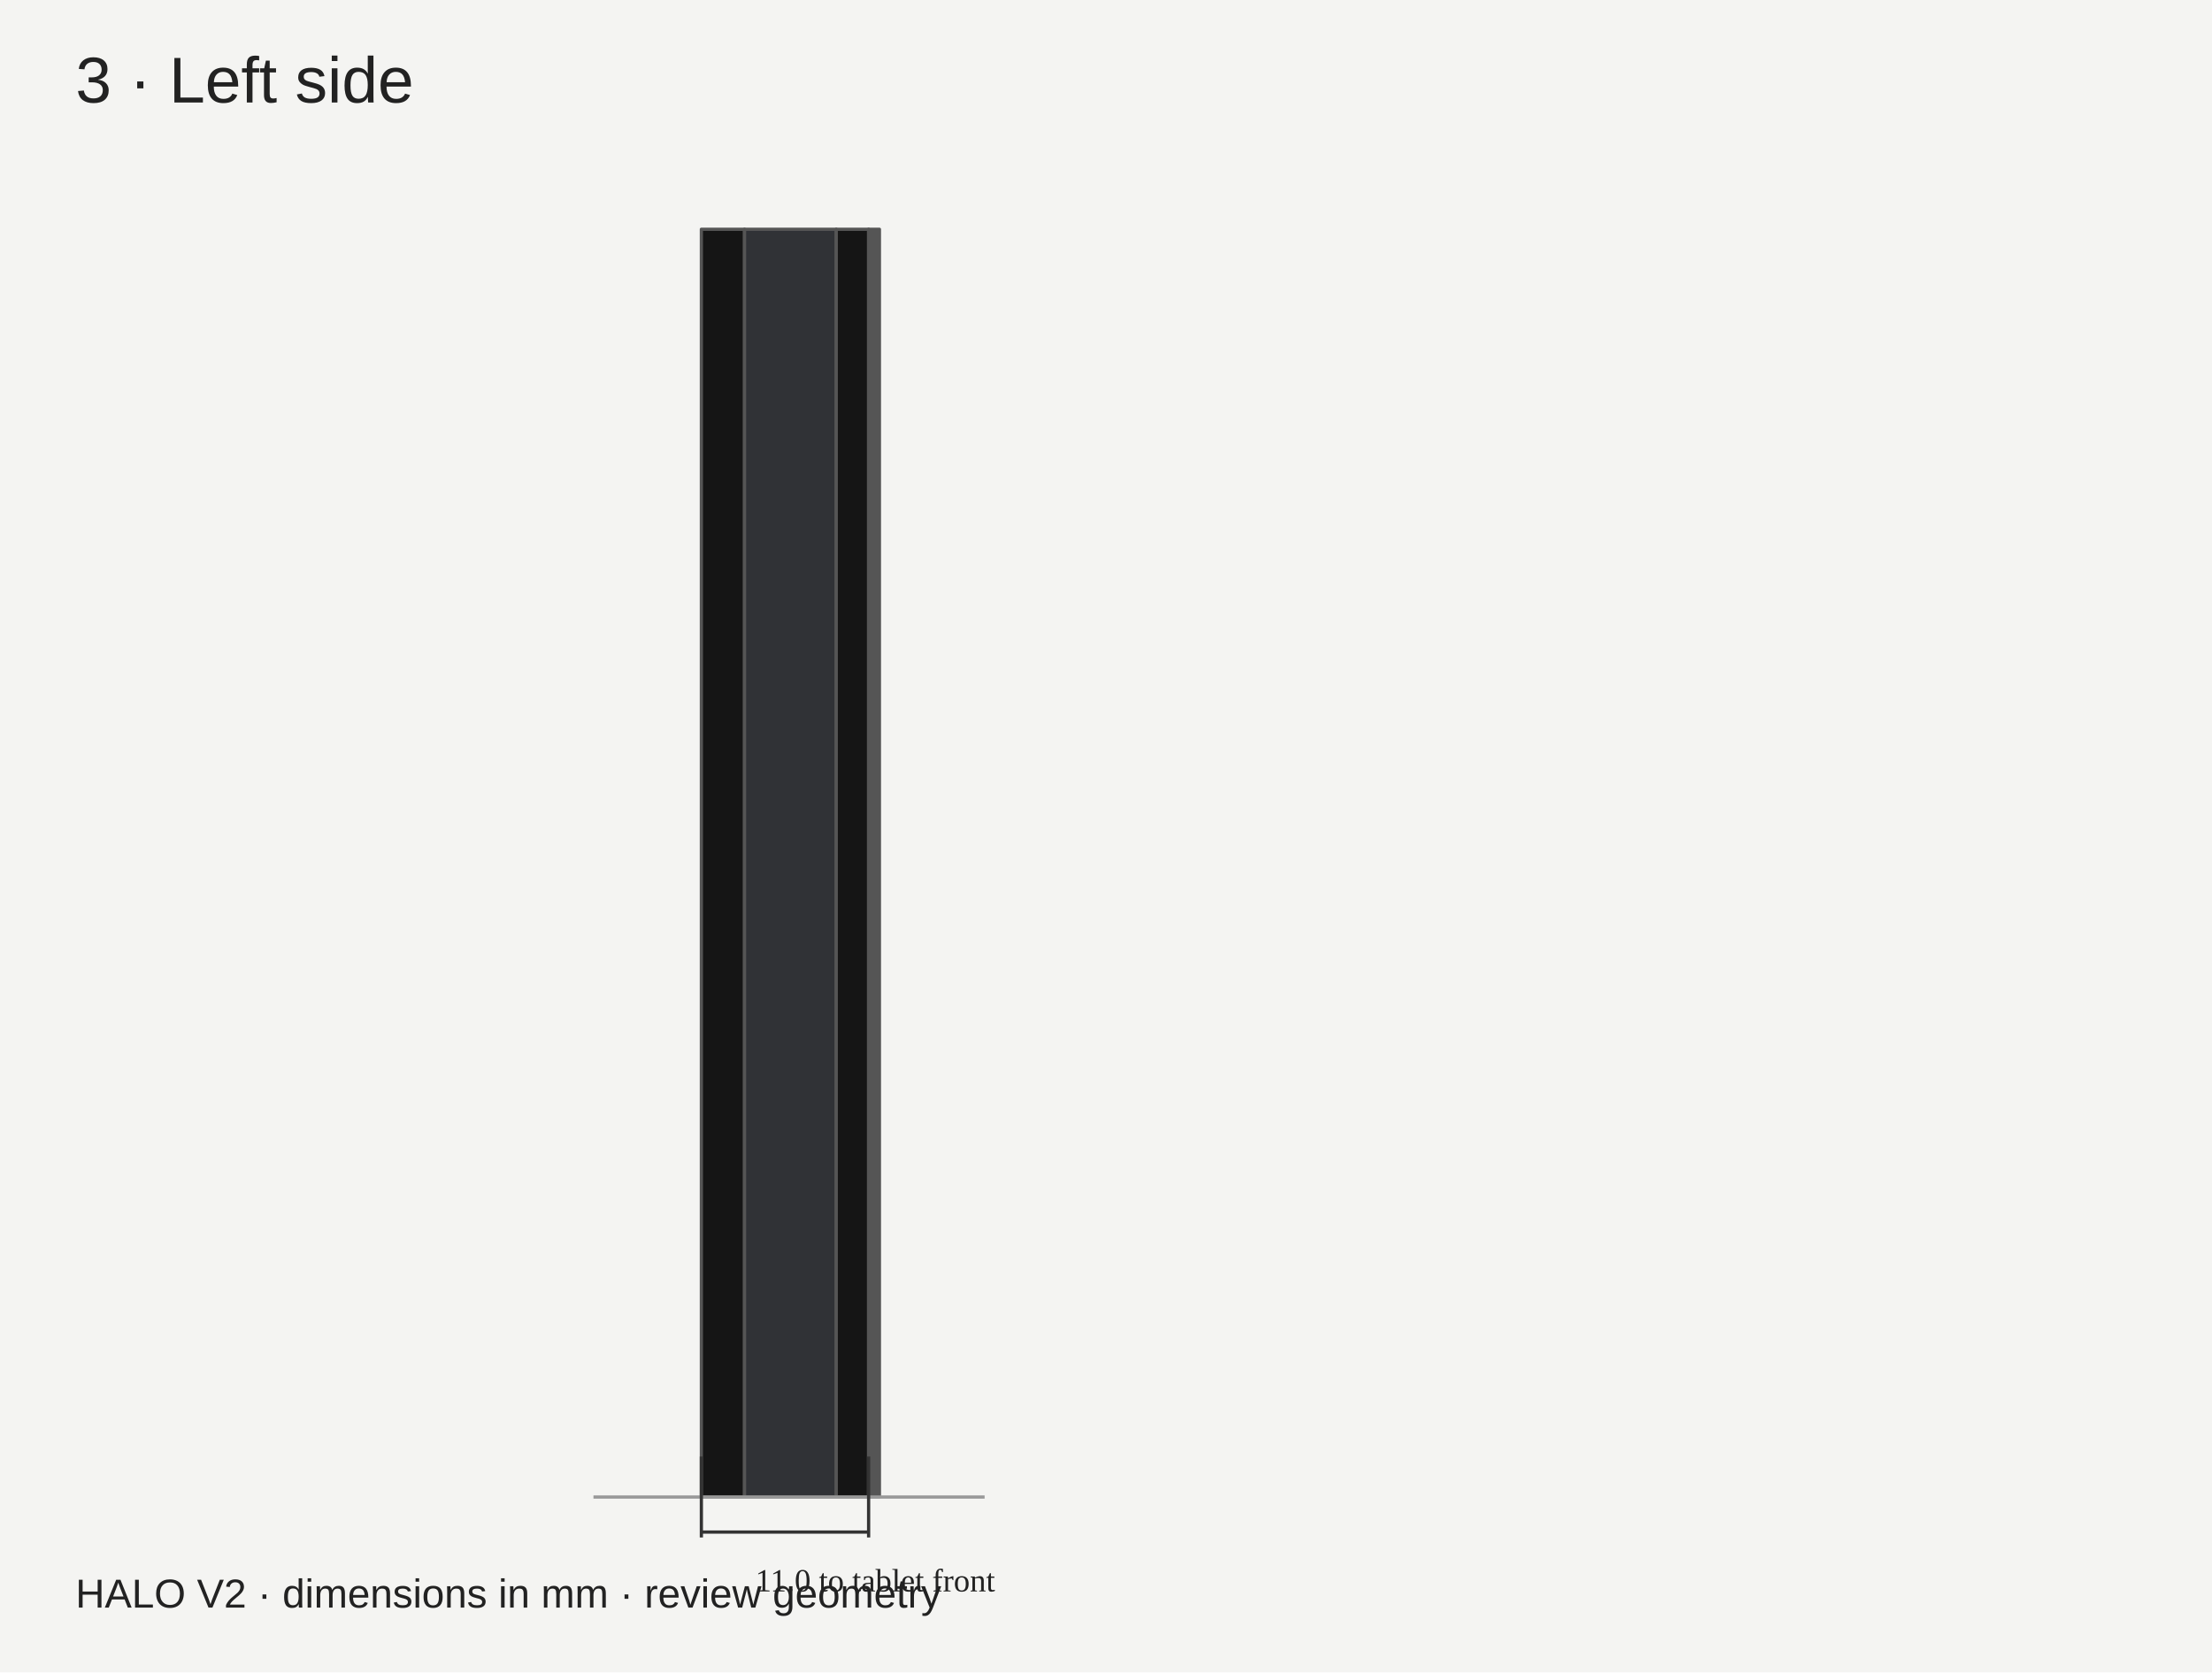
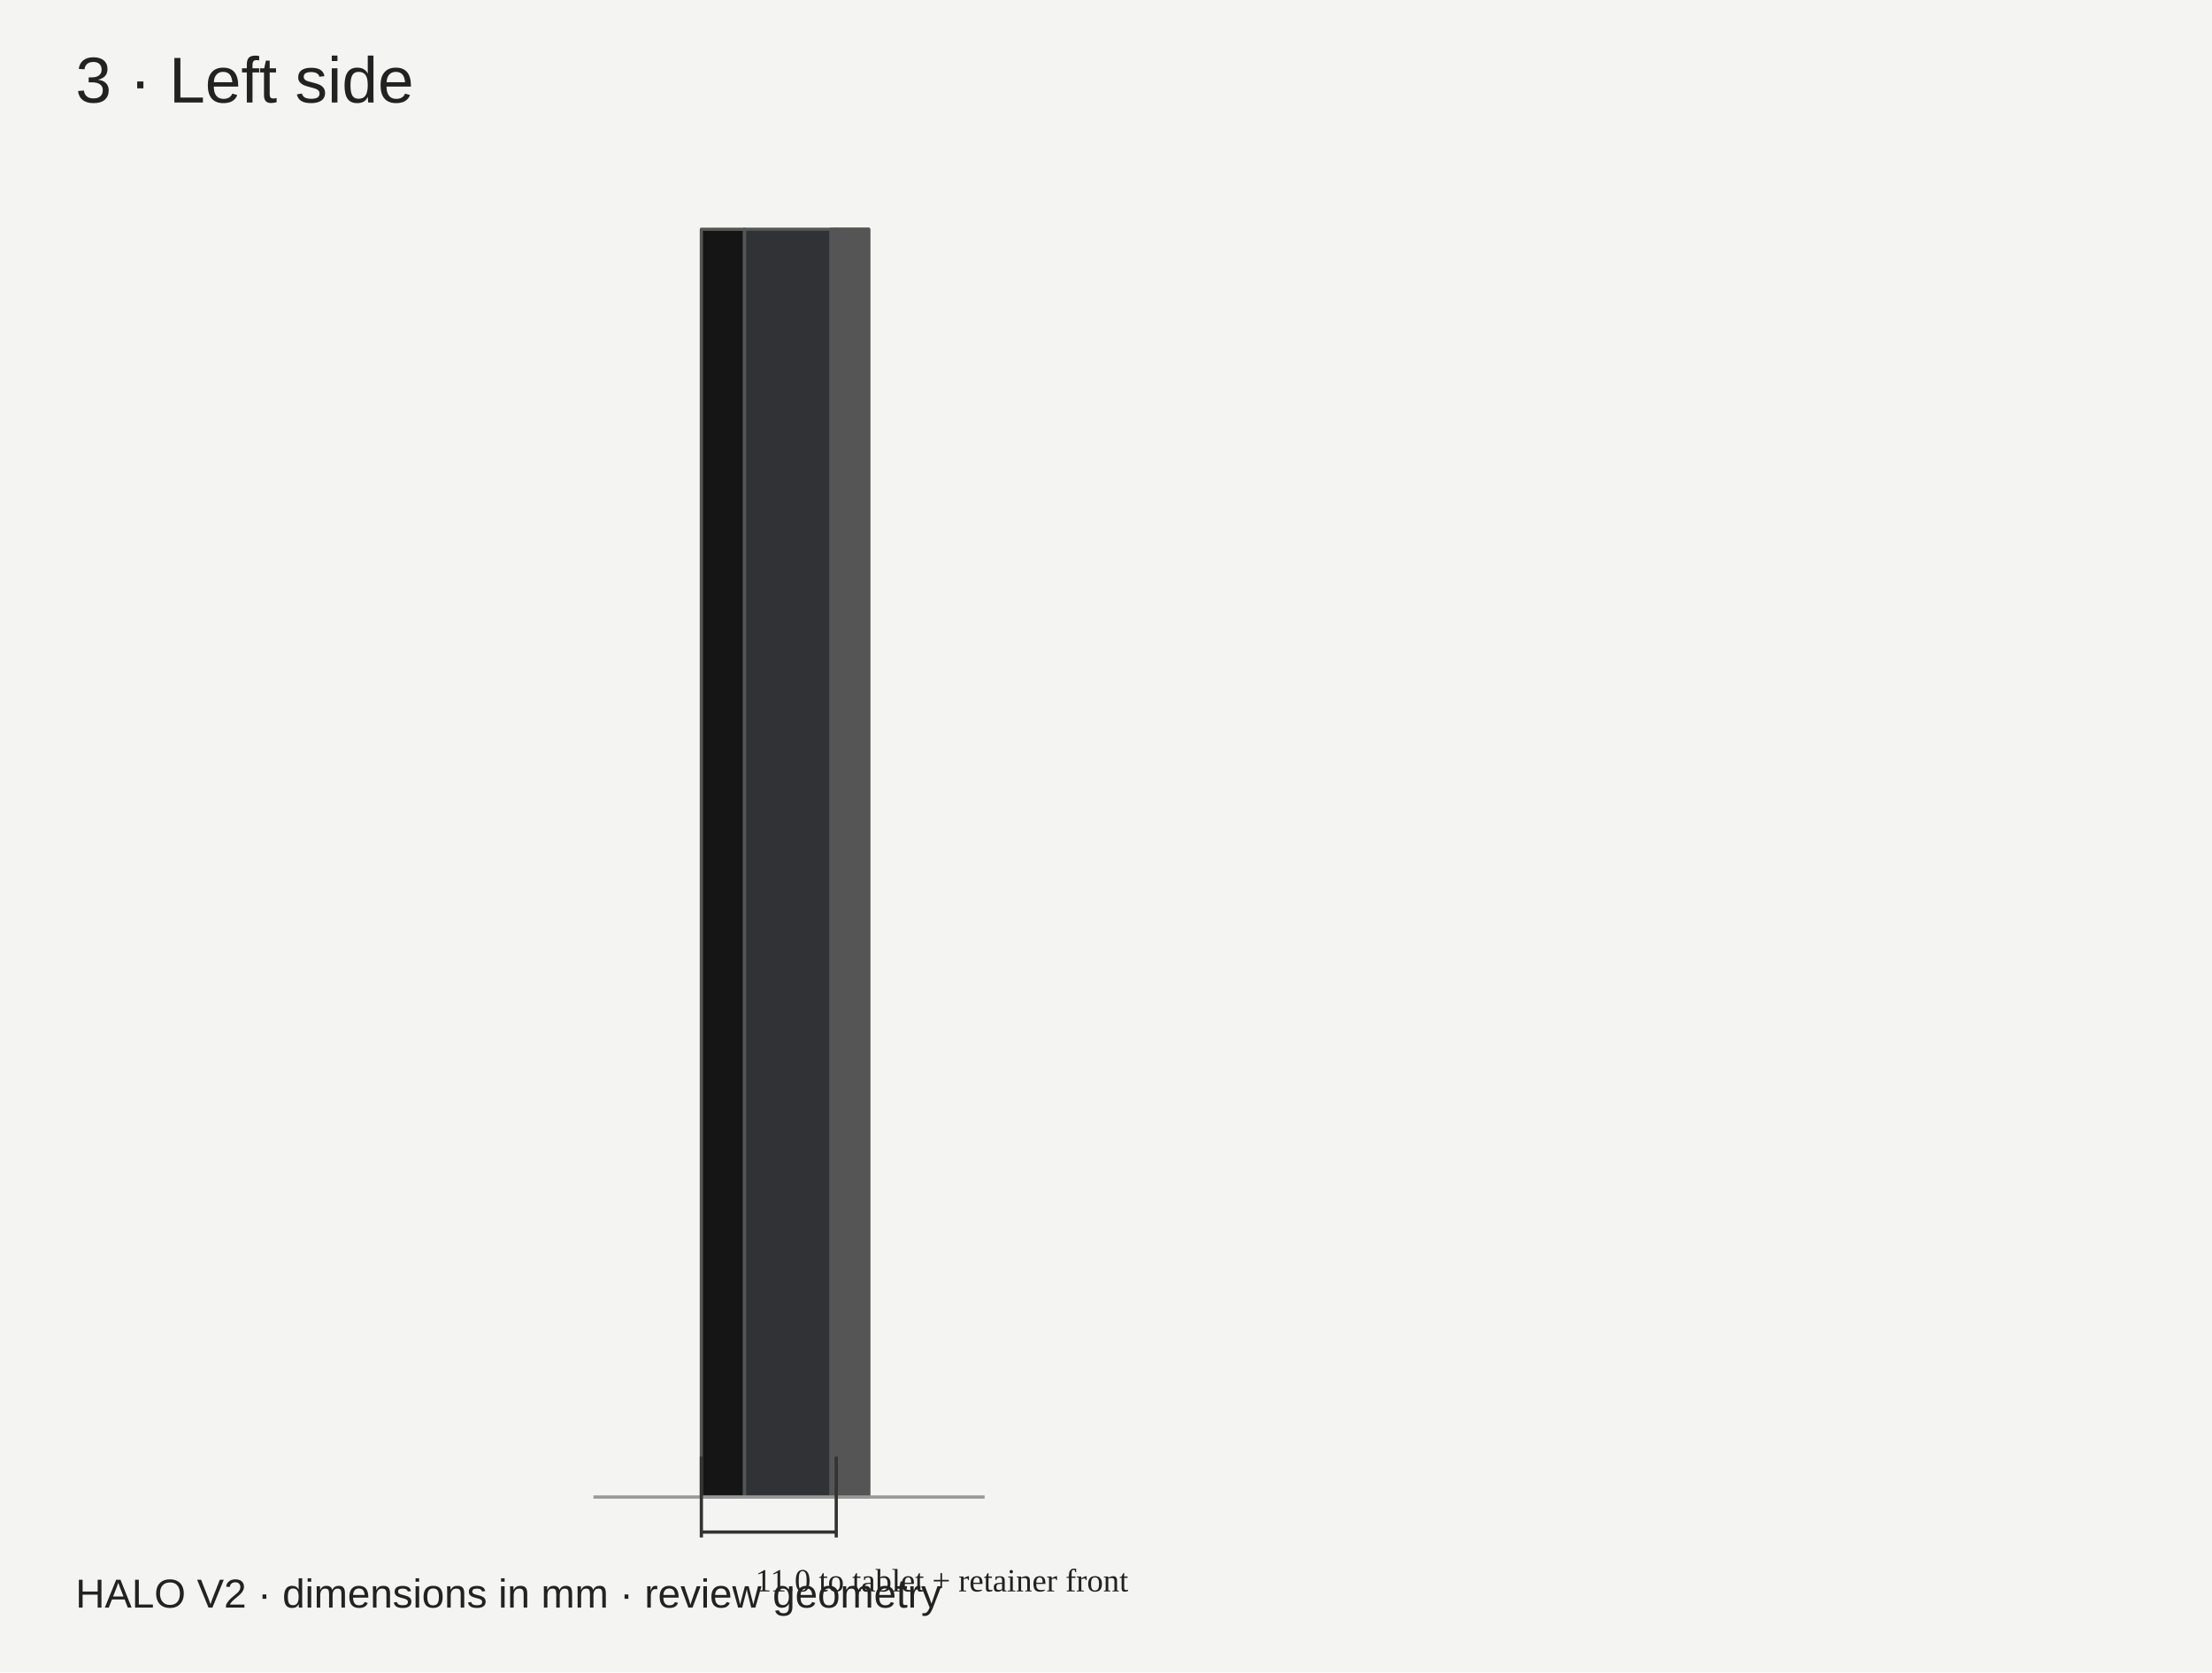
<svg xmlns="http://www.w3.org/2000/svg" viewBox="0 0 820 620">
  <rect width="100%" height="100%" fill="#f4f4f2" />
  <g style="background:#eee;fill:#151515;stroke:#555;stroke-width:1.2;stroke-linejoin:round">
    <path d="M260 85h16v470h-16z" />
    <path d="M276 85h34v470h-34z" fill="#303236" />
    <path d="M310 85h12v470h-12z" />
-     <path d="M322 85h4v470h-4z" fill="#555" />
+     <path d="M308 85h14v470h-14z" fill="#555" />
    <path d="M220 555h145" stroke="#999" />
-     <path d="M260 570v-30M322 570v-30M260 568h62" stroke="#333" />
-     <text x="280" y="590" fill="#222" stroke="none">11.0 to tablet front</text>
+     <path d="M260 570v-30M310 570v-30M260 568h50" stroke="#333" />
+     <text x="280" y="590" fill="#222" stroke="none">11.0 to tablet + retainer front</text>
  </g>
  <text x="28" y="38" font-size="24" style="font-family:Arial,sans-serif;fill:#222;stroke:none">3 · Left side</text>
  <text x="28" y="596" font-size="15" style="font-family:Arial,sans-serif;fill:#222;stroke:none">HALO V2 · dimensions in mm · review geometry</text>
</svg>
